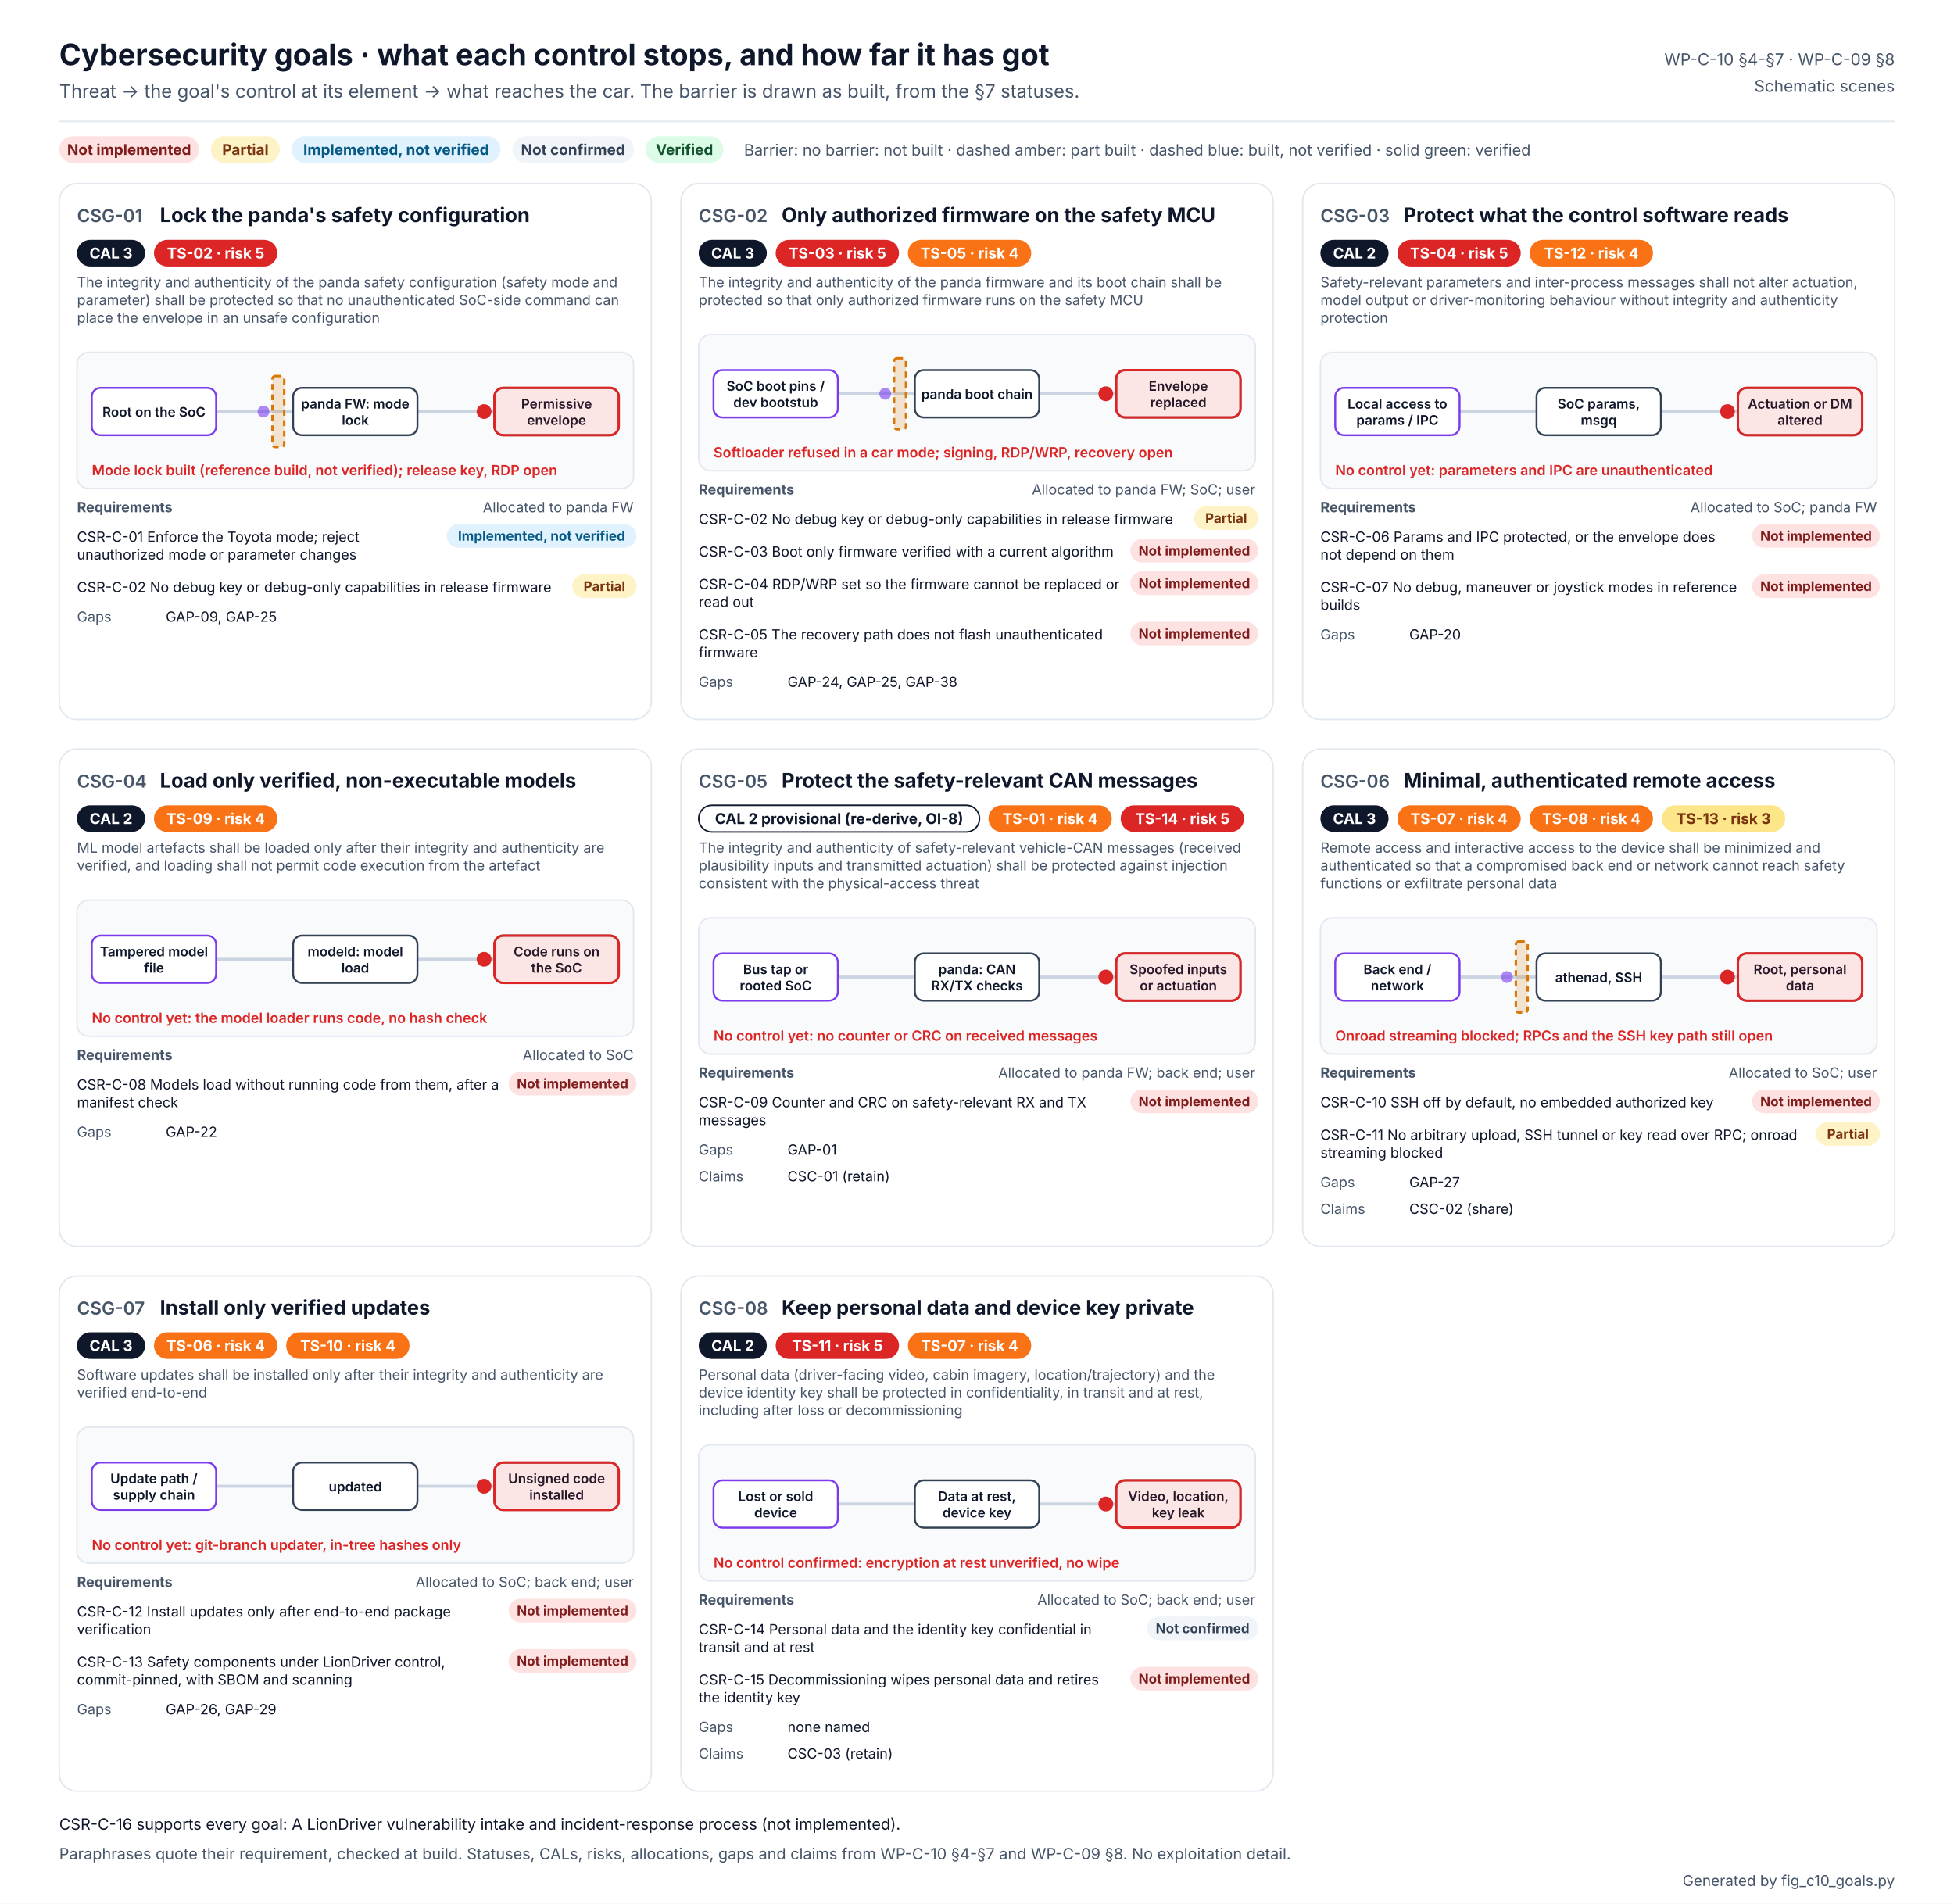
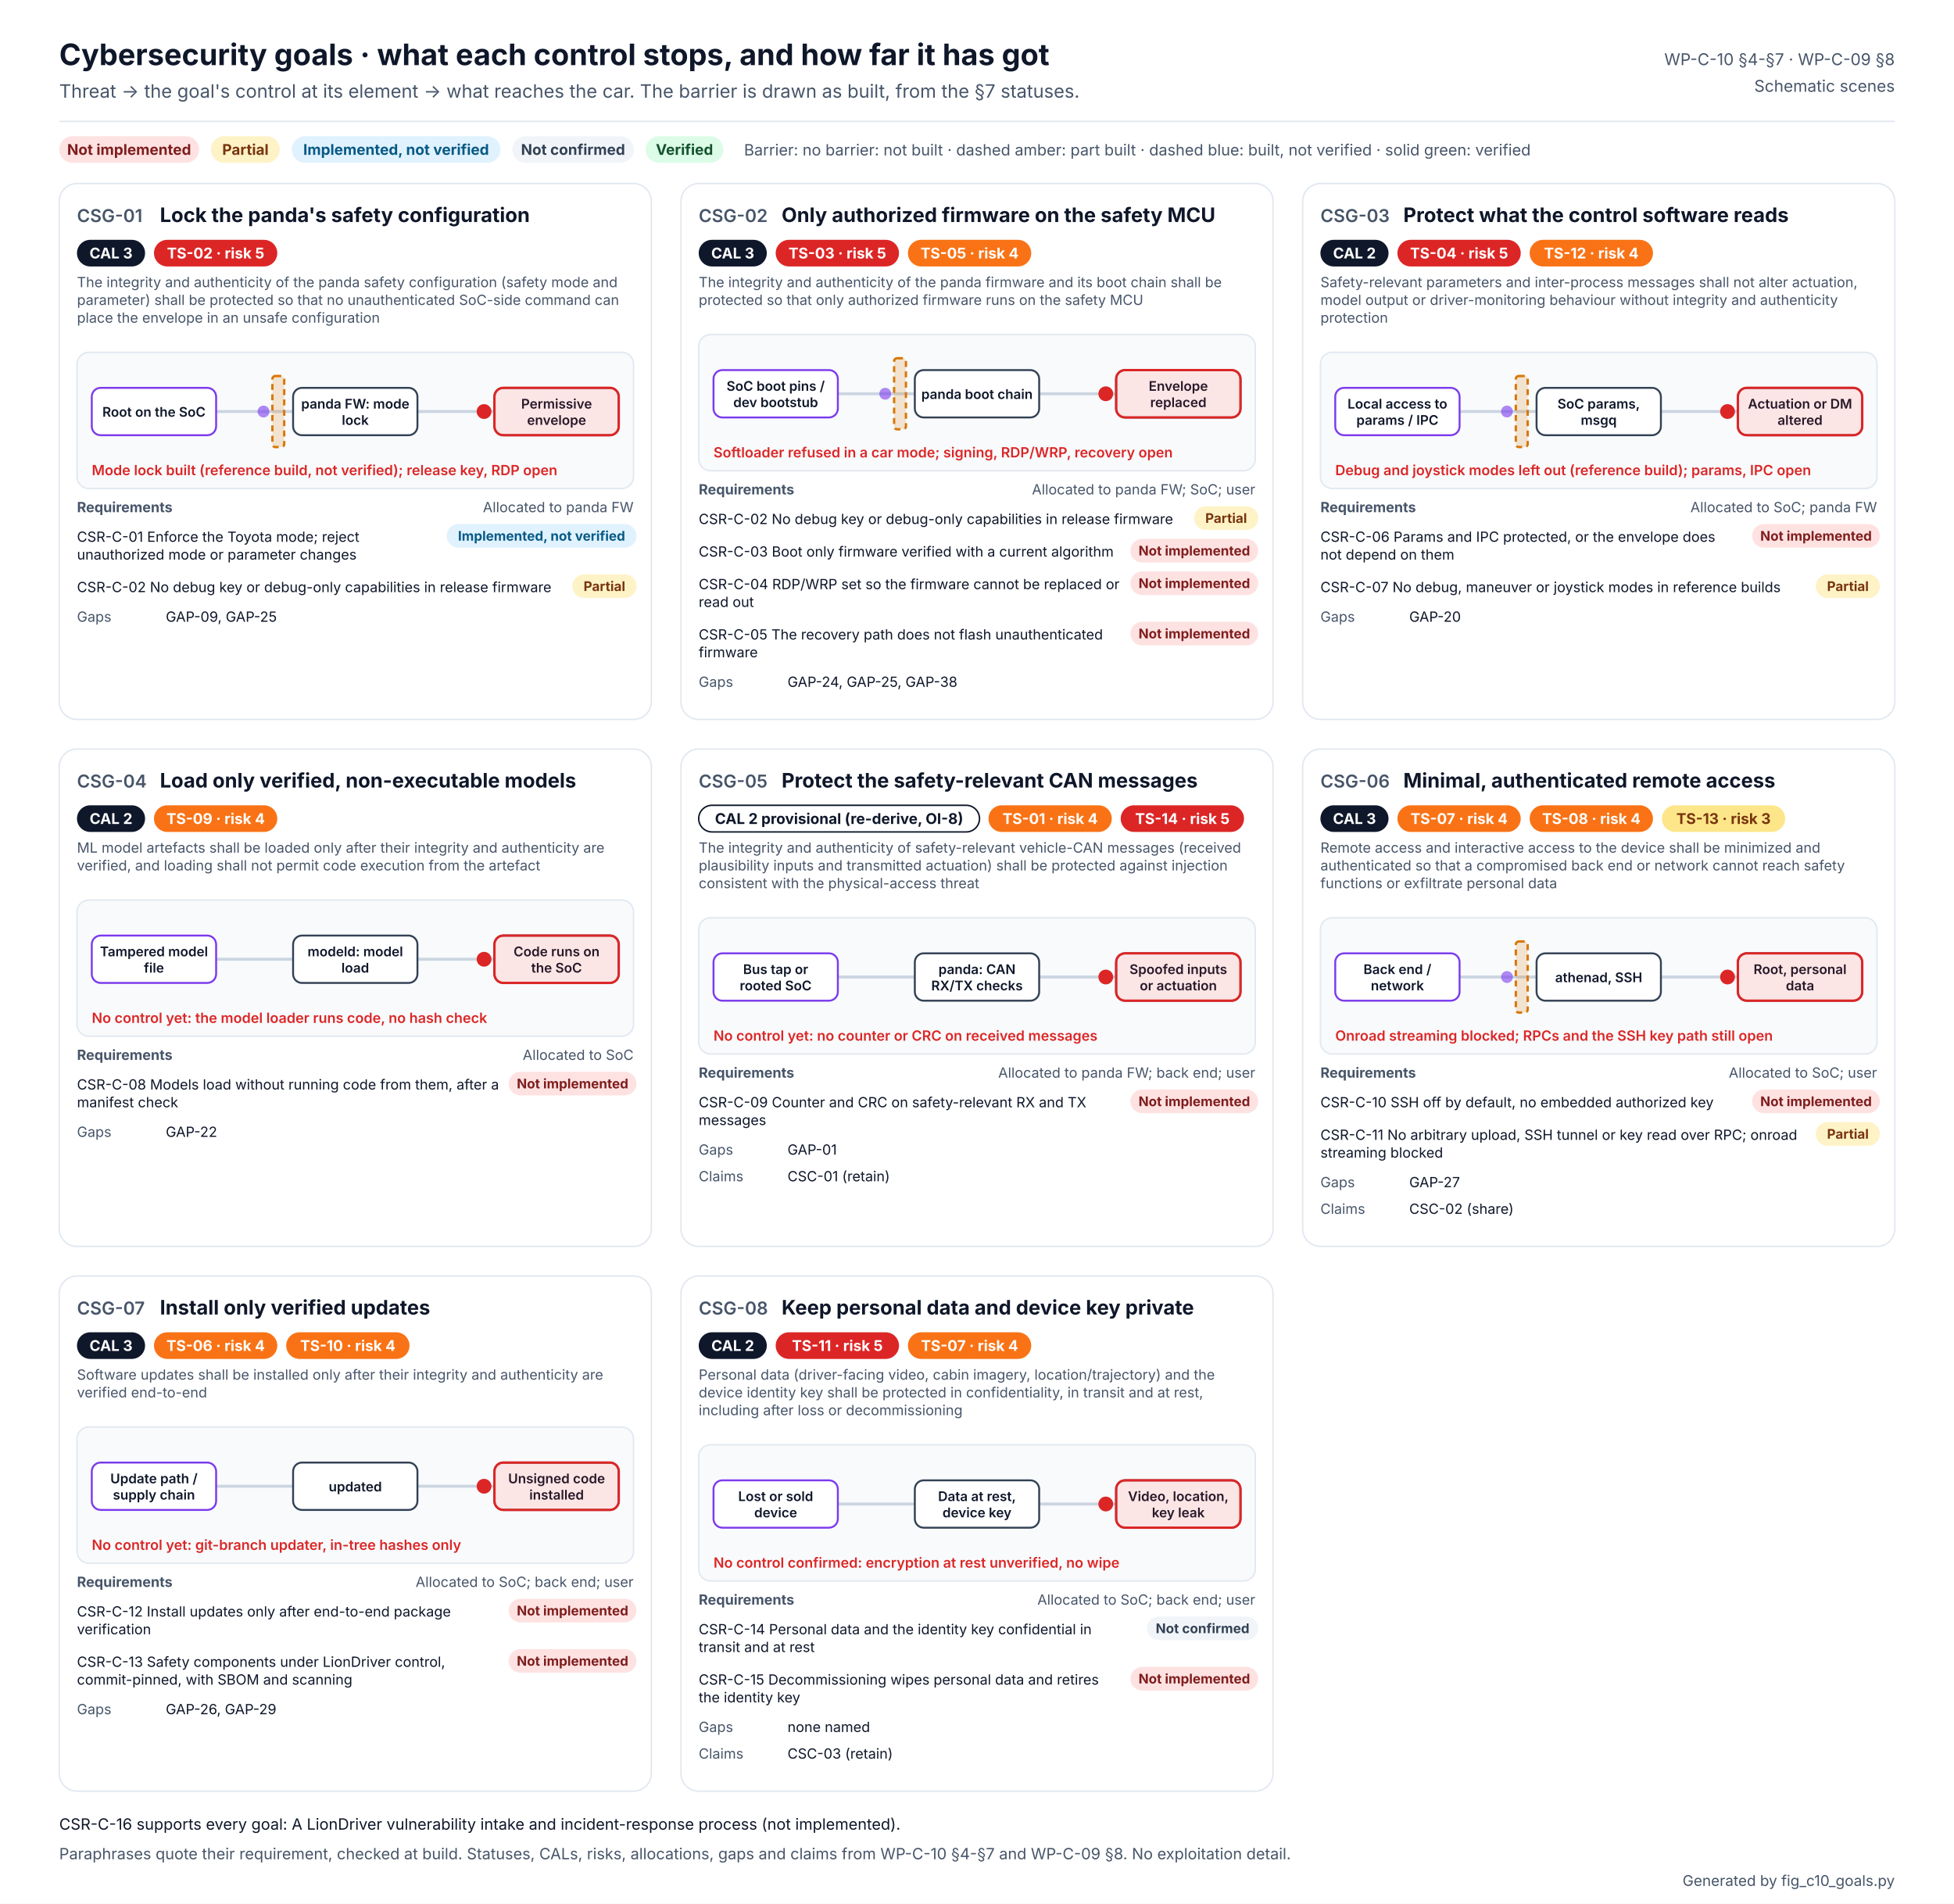
<svg xmlns="http://www.w3.org/2000/svg" width="1320" height="1286" viewBox="0 0 1320 1286" font-family="Inter, 'Segoe UI', Helvetica, Arial, sans-serif" role="img" aria-labelledby="t d">
  <defs />
  <rect width="1320" height="1286" fill="#FFFFFF" />
  <text x="40" y="44" font-size="20" fill="#0F172A" font-weight="700">Cybersecurity goals · what each control stops, and how far it has got</text>
  <text x="40" y="66" font-size="12.5" fill="#475569">Threat → the goal's control at its element → what reaches the car. The barrier is drawn as built, from the §7 statuses.</text>
  <text x="1280" y="44" font-size="11" fill="#475569" text-anchor="end">WP-C-10 §4-§7 · WP-C-09 §8</text>
  <text x="1280" y="62" font-size="11" fill="#475569" text-anchor="end">Schematic scenes</text>
  <line x1="40" y1="82" x2="1280" y2="82" stroke="#E2E8F0" />
  <rect x="40" y="92" width="94.5" height="18" rx="9" fill="#FEE2E2" />
  <text x="87.227" y="104.6" font-size="10" fill="#7F1D1D" font-weight="700" text-anchor="middle">Not implemented</text>
  <rect x="142.454" y="92" width="46.6" height="18" rx="9" fill="#FEF3C7" />
  <text x="165.778" y="104.6" font-size="10" fill="#78350F" font-weight="700" text-anchor="middle">Partial</text>
  <rect x="197.102" y="92" width="141.0" height="18" rx="9" fill="#E0F2FE" />
  <text x="267.596" y="104.6" font-size="10" fill="#075985" font-weight="700" text-anchor="middle">Implemented, not verified</text>
  <rect x="346.09" y="92" width="82.1" height="18" rx="9" fill="#F1F5F9" />
  <text x="387.116" y="104.6" font-size="10" fill="#334155" font-weight="700" text-anchor="middle">Not confirmed</text>
  <rect x="436.142" y="92" width="52.5" height="18" rx="9" fill="#DCFCE7" />
  <text x="462.381" y="104.6" font-size="10" fill="#14532D" font-weight="700" text-anchor="middle">Verified</text>
  <text x="502.62" y="105" font-size="10.5" fill="#475569">Barrier: no barrier: not built · dashed amber: part built · dashed blue: built, not verified · solid green: verified</text>
  <g>
    <rect x="40" y="124" width="400" height="362" rx="12" fill="#FFFFFF" stroke="#E2E8F0" />
    <text x="52" y="150" font-size="12" fill="#475569" font-weight="600">CSG-01</text>
    <text x="108" y="150" font-size="13.5" fill="#0F172A" font-weight="700">Lock the panda's safety configuration</text>
    <rect x="52" y="162" width="46.0" height="18" rx="9" fill="#0F172A" />
    <text x="75.006" y="174.6" font-size="10" fill="#FFFFFF" font-weight="700" text-anchor="middle">CAL 3</text>
    <rect x="104.012" y="162" width="83.3" height="18" rx="9" fill="#DC2626" />
    <text x="145.674" y="174.6" font-size="10" fill="#FFFFFF" font-weight="700" text-anchor="middle">TS-02 · risk 5</text>
    <text x="52" y="194" font-size="9.5" fill="#475569">The integrity and authenticity of the panda safety configuration (safety mode and</text>
    <text x="52" y="206" font-size="9.5" fill="#475569">parameter) shall be protected so that no unauthenticated SoC-side command can</text>
    <text x="52" y="218" font-size="9.5" fill="#475569">place the envelope in an unsafe configuration</text>
    <rect x="52" y="238.0" width="376" height="92" rx="8" fill="#F8FAFC" stroke="#E2E8F0" />
    <line x1="146.0" y1="278.0" x2="198.0" y2="278.0" stroke="#CBD5E1" stroke-width="2" />
    <line x1="282.0" y1="278.0" x2="334.0" y2="278.0" stroke="#CBD5E1" stroke-width="2" />
    <rect x="62.0" y="262.0" width="84" height="32" rx="6" fill="#FFFFFF" stroke="#7C3AED" stroke-width="1.3" />
    <text x="104" y="281.5" font-size="9" fill="#0F172A" font-weight="600" text-anchor="middle">Root on the SoC</text>
    <rect x="198.0" y="262.0" width="84" height="32" rx="6" fill="#FFFFFF" stroke="#334155" stroke-width="1.3" />
    <text x="240" y="276" font-size="9" fill="#0F172A" font-weight="600" text-anchor="middle">panda FW: mode</text>
    <text x="240" y="287" font-size="9" fill="#0F172A" font-weight="600" text-anchor="middle">lock</text>
    <rect x="334.0" y="262.0" width="84" height="32" rx="6" fill="#FFFFFF" stroke="#334155" stroke-width="1.3" />
    <text x="376" y="276" font-size="9" fill="#0F172A" font-weight="600" text-anchor="middle">Permissive</text>
    <text x="376" y="287" font-size="9" fill="#0F172A" font-weight="600" text-anchor="middle">envelope</text>
    <rect x="184.0" y="254.0" width="8" height="48" rx="2" fill="#D97706" fill-opacity="0.18" stroke="#D97706" stroke-width="1.6" stroke-dasharray="4 3" />
    <circle cx="178.0" cy="278.0" r="4" fill="#7C3AED" opacity="0.6">
      <animate attributeName="cx" values="104.0;104.0;178.0;178.0" keyTimes="0;0.1;0.45;1" dur="6s" repeatCount="indefinite" />
    </circle>
    <circle cx="327.0" cy="278.0" r="5" fill="#DC2626">
      <animate attributeName="cx" values="104.0;104.0;327.0;327.0" keyTimes="0;0.1;0.6;1" dur="6s" repeatCount="indefinite" />
    </circle>
    <rect x="334.0" y="262.0" width="84" height="32" rx="6" fill="#DC2626" fill-opacity="0.12" stroke="#DC2626" stroke-width="1.6">
      <animate attributeName="opacity" values="0;0;1;1" keyTimes="0;0.6;0.62;1" dur="6s" repeatCount="indefinite" />
    </rect>
    <text x="62" y="321" font-size="9.5" fill="#DC2626" font-weight="600">Mode lock built (reference build, not verified); release key, RDP open</text>
    <text x="52" y="346" font-size="9.5" fill="#475569" font-weight="700">Requirements</text>
    <text x="428" y="346" font-size="9.5" fill="#475569" text-anchor="end">Allocated to panda FW</text>
    <rect x="301.711" y="354" width="128.3" height="16" rx="8" fill="#E0F2FE" />
    <text x="365.855" y="365.24" font-size="9" fill="#075985" font-weight="700" text-anchor="middle">Implemented, not verified</text>
    <text x="52" y="366" font-size="9.5" fill="#0F172A">CSR-C-01 Enforce the Toyota mode; reject</text>
    <text x="52" y="378" font-size="9.5" fill="#0F172A">unauthorized mode or parameter changes</text>
    <rect x="386.617" y="388" width="43.4" height="16" rx="8" fill="#FEF3C7" />
    <text x="408.308" y="399.24" font-size="9" fill="#78350F" font-weight="700" text-anchor="middle">Partial</text>
    <text x="52" y="400" font-size="9.5" fill="#0F172A">CSR-C-02 No debug key or debug-only capabilities in release firmware</text>
    <text x="52" y="420" font-size="9.5" fill="#475569">Gaps</text>
    <text x="112" y="420" font-size="9.5" fill="#0F172A">GAP-09, GAP-25</text>
  </g>
  <g>
    <rect x="460" y="124" width="400" height="362" rx="12" fill="#FFFFFF" stroke="#E2E8F0" />
    <text x="472" y="150" font-size="12" fill="#475569" font-weight="600">CSG-02</text>
    <text x="528" y="150" font-size="13.5" fill="#0F172A" font-weight="700">Only authorized firmware on the safety MCU</text>
    <rect x="472" y="162" width="46.0" height="18" rx="9" fill="#0F172A" />
    <text x="495.006" y="174.6" font-size="10" fill="#FFFFFF" font-weight="700" text-anchor="middle">CAL 3</text>
    <rect x="524.012" y="162" width="83.3" height="18" rx="9" fill="#DC2626" />
    <text x="565.674" y="174.6" font-size="10" fill="#FFFFFF" font-weight="700" text-anchor="middle">TS-03 · risk 5</text>
    <rect x="613.336" y="162" width="83.3" height="18" rx="9" fill="#F97316" />
    <text x="654.998" y="174.6" font-size="10" fill="#FFFFFF" font-weight="700" text-anchor="middle">TS-05 · risk 4</text>
    <text x="472" y="194" font-size="9.5" fill="#475569">The integrity and authenticity of the panda firmware and its boot chain shall be</text>
    <text x="472" y="206" font-size="9.5" fill="#475569">protected so that only authorized firmware runs on the safety MCU</text>
    <rect x="472" y="226.0" width="376" height="92" rx="8" fill="#F8FAFC" stroke="#E2E8F0" />
    <line x1="566.0" y1="266.0" x2="618.0" y2="266.0" stroke="#CBD5E1" stroke-width="2" />
    <line x1="702.0" y1="266.0" x2="754.0" y2="266.0" stroke="#CBD5E1" stroke-width="2" />
    <rect x="482.0" y="250.0" width="84" height="32" rx="6" fill="#FFFFFF" stroke="#7C3AED" stroke-width="1.3" />
    <text x="524" y="264" font-size="9" fill="#0F172A" font-weight="600" text-anchor="middle">SoC boot pins /</text>
    <text x="524" y="275" font-size="9" fill="#0F172A" font-weight="600" text-anchor="middle">dev bootstub</text>
    <rect x="618.0" y="250.0" width="84" height="32" rx="6" fill="#FFFFFF" stroke="#334155" stroke-width="1.3" />
    <text x="660" y="269.5" font-size="9" fill="#0F172A" font-weight="600" text-anchor="middle">panda boot chain</text>
    <rect x="754.0" y="250.0" width="84" height="32" rx="6" fill="#FFFFFF" stroke="#334155" stroke-width="1.3" />
    <text x="796" y="264" font-size="9" fill="#0F172A" font-weight="600" text-anchor="middle">Envelope</text>
    <text x="796" y="275" font-size="9" fill="#0F172A" font-weight="600" text-anchor="middle">replaced</text>
    <rect x="604.0" y="242.0" width="8" height="48" rx="2" fill="#D97706" fill-opacity="0.18" stroke="#D97706" stroke-width="1.6" stroke-dasharray="4 3" />
    <circle cx="598.0" cy="266.0" r="4" fill="#7C3AED" opacity="0.6">
      <animate attributeName="cx" values="524.0;524.0;598.0;598.0" keyTimes="0;0.1;0.45;1" dur="6s" repeatCount="indefinite" />
    </circle>
    <circle cx="747.0" cy="266.0" r="5" fill="#DC2626">
      <animate attributeName="cx" values="524.0;524.0;747.0;747.0" keyTimes="0;0.1;0.6;1" dur="6s" repeatCount="indefinite" />
    </circle>
    <rect x="754.0" y="250.0" width="84" height="32" rx="6" fill="#DC2626" fill-opacity="0.12" stroke="#DC2626" stroke-width="1.6">
      <animate attributeName="opacity" values="0;0;1;1" keyTimes="0;0.6;0.62;1" dur="6s" repeatCount="indefinite" />
    </rect>
    <text x="482" y="309" font-size="9.5" fill="#DC2626" font-weight="600">Softloader refused in a car mode; signing, RDP/WRP, recovery open</text>
    <text x="472" y="334" font-size="9.5" fill="#475569" font-weight="700">Requirements</text>
    <text x="848" y="334" font-size="9.5" fill="#475569" text-anchor="end">Allocated to panda FW; SoC; user</text>
    <rect x="806.617" y="342" width="43.4" height="16" rx="8" fill="#FEF3C7" />
    <text x="828.308" y="353.24" font-size="9" fill="#78350F" font-weight="700" text-anchor="middle">Partial</text>
    <text x="472" y="354" font-size="9.5" fill="#0F172A">CSR-C-02 No debug key or debug-only capabilities in release firmware</text>
    <rect x="763.591" y="364" width="86.4" height="16" rx="8" fill="#FEE2E2" />
    <text x="806.796" y="375.24" font-size="9" fill="#7F1D1D" font-weight="700" text-anchor="middle">Not implemented</text>
    <text x="472" y="376" font-size="9.5" fill="#0F172A">CSR-C-03 Boot only firmware verified with a current algorithm</text>
    <rect x="763.591" y="386" width="86.4" height="16" rx="8" fill="#FEE2E2" />
    <text x="806.796" y="397.24" font-size="9" fill="#7F1D1D" font-weight="700" text-anchor="middle">Not implemented</text>
    <text x="472" y="398" font-size="9.5" fill="#0F172A">CSR-C-04 RDP/WRP set so the firmware cannot be replaced or</text>
    <text x="472" y="410" font-size="9.5" fill="#0F172A">read out</text>
    <rect x="763.591" y="420" width="86.4" height="16" rx="8" fill="#FEE2E2" />
    <text x="806.796" y="431.24" font-size="9" fill="#7F1D1D" font-weight="700" text-anchor="middle">Not implemented</text>
    <text x="472" y="432" font-size="9.5" fill="#0F172A">CSR-C-05 The recovery path does not flash unauthenticated</text>
    <text x="472" y="444" font-size="9.5" fill="#0F172A">firmware</text>
    <text x="472" y="464" font-size="9.5" fill="#475569">Gaps</text>
    <text x="532" y="464" font-size="9.5" fill="#0F172A">GAP-24, GAP-25, GAP-38</text>
  </g>
  <g>
    <rect x="880" y="124" width="400" height="362" rx="12" fill="#FFFFFF" stroke="#E2E8F0" />
    <text x="892" y="150" font-size="12" fill="#475569" font-weight="600">CSG-03</text>
    <text x="948" y="150" font-size="13.5" fill="#0F172A" font-weight="700">Protect what the control software reads</text>
    <rect x="892" y="162" width="46.0" height="18" rx="9" fill="#0F172A" />
    <text x="915.006" y="174.6" font-size="10" fill="#FFFFFF" font-weight="700" text-anchor="middle">CAL 2</text>
    <rect x="944.012" y="162" width="83.3" height="18" rx="9" fill="#DC2626" />
    <text x="985.674" y="174.6" font-size="10" fill="#FFFFFF" font-weight="700" text-anchor="middle">TS-04 · risk 5</text>
    <rect x="1033.34" y="162" width="83.3" height="18" rx="9" fill="#F97316" />
    <text x="1075" y="174.6" font-size="10" fill="#FFFFFF" font-weight="700" text-anchor="middle">TS-12 · risk 4</text>
    <text x="892" y="194" font-size="9.5" fill="#475569">Safety-relevant parameters and inter-process messages shall not alter actuation,</text>
    <text x="892" y="206" font-size="9.5" fill="#475569">model output or driver-monitoring behaviour without integrity and authenticity</text>
    <text x="892" y="218" font-size="9.5" fill="#475569">protection</text>
    <rect x="892" y="238.0" width="376" height="92" rx="8" fill="#F8FAFC" stroke="#E2E8F0" />
    <line x1="986.0" y1="278.0" x2="1038.0" y2="278.0" stroke="#CBD5E1" stroke-width="2" />
    <line x1="1122.0" y1="278.0" x2="1174.0" y2="278.0" stroke="#CBD5E1" stroke-width="2" />
    <rect x="902.0" y="262.0" width="84" height="32" rx="6" fill="#FFFFFF" stroke="#7C3AED" stroke-width="1.3" />
    <text x="944" y="276" font-size="9" fill="#0F172A" font-weight="600" text-anchor="middle">Local access to</text>
    <text x="944" y="287" font-size="9" fill="#0F172A" font-weight="600" text-anchor="middle">params / IPC</text>
    <rect x="1038.0" y="262.0" width="84" height="32" rx="6" fill="#FFFFFF" stroke="#334155" stroke-width="1.3" />
    <text x="1080" y="276" font-size="9" fill="#0F172A" font-weight="600" text-anchor="middle">SoC params,</text>
    <text x="1080" y="287" font-size="9" fill="#0F172A" font-weight="600" text-anchor="middle">msgq</text>
    <rect x="1174.0" y="262.0" width="84" height="32" rx="6" fill="#FFFFFF" stroke="#334155" stroke-width="1.3" />
    <text x="1216" y="276" font-size="9" fill="#0F172A" font-weight="600" text-anchor="middle">Actuation or DM</text>
    <text x="1216" y="287" font-size="9" fill="#0F172A" font-weight="600" text-anchor="middle">altered</text>
+     <rect x="1024.0" y="254.0" width="8" height="48" rx="2" fill="#D97706" fill-opacity="0.18" stroke="#D97706" stroke-width="1.6" stroke-dasharray="4 3" />
+     <circle cx="1018.0" cy="278.0" r="4" fill="#7C3AED" opacity="0.6">
+       <animate attributeName="cx" values="944.0;944.0;1018.0;1018.0" keyTimes="0;0.1;0.45;1" dur="6s" repeatCount="indefinite" />
+     </circle>
    <circle cx="1167.0" cy="278.0" r="5" fill="#DC2626">
      <animate attributeName="cx" values="944.0;944.0;1167.0;1167.0" keyTimes="0;0.1;0.6;1" dur="6s" repeatCount="indefinite" />
    </circle>
    <rect x="1174.0" y="262.0" width="84" height="32" rx="6" fill="#DC2626" fill-opacity="0.12" stroke="#DC2626" stroke-width="1.6">
      <animate attributeName="opacity" values="0;0;1;1" keyTimes="0;0.6;0.62;1" dur="6s" repeatCount="indefinite" />
    </rect>
-     <text x="902" y="321" font-size="9.5" fill="#DC2626" font-weight="600">No control yet: parameters and IPC are unauthenticated</text>
+     <text x="902" y="321" font-size="9.5" fill="#DC2626" font-weight="600">Debug and joystick modes left out (reference build); params, IPC open</text>
    <text x="892" y="346" font-size="9.5" fill="#475569" font-weight="700">Requirements</text>
    <text x="1268" y="346" font-size="9.5" fill="#475569" text-anchor="end">Allocated to SoC; panda FW</text>
    <rect x="1183.59" y="354" width="86.4" height="16" rx="8" fill="#FEE2E2" />
    <text x="1226.8" y="365.24" font-size="9" fill="#7F1D1D" font-weight="700" text-anchor="middle">Not implemented</text>
    <text x="892" y="366" font-size="9.5" fill="#0F172A">CSR-C-06 Params and IPC protected, or the envelope does</text>
    <text x="892" y="378" font-size="9.5" fill="#0F172A">not depend on them</text>
-     <rect x="1183.59" y="388" width="86.4" height="16" rx="8" fill="#FEE2E2" />
-     <text x="1226.8" y="399.24" font-size="9" fill="#7F1D1D" font-weight="700" text-anchor="middle">Not implemented</text>
-     <text x="892" y="400" font-size="9.5" fill="#0F172A">CSR-C-07 No debug, maneuver or joystick modes in reference</text>
-     <text x="892" y="412" font-size="9.5" fill="#0F172A">builds</text>
-     <text x="892" y="432" font-size="9.5" fill="#475569">Gaps</text>
-     <text x="952" y="432" font-size="9.5" fill="#0F172A">GAP-20</text>
+     <rect x="1226.62" y="388" width="43.4" height="16" rx="8" fill="#FEF3C7" />
+     <text x="1248.31" y="399.24" font-size="9" fill="#78350F" font-weight="700" text-anchor="middle">Partial</text>
+     <text x="892" y="400" font-size="9.5" fill="#0F172A">CSR-C-07 No debug, maneuver or joystick modes in reference builds</text>
+     <text x="892" y="420" font-size="9.5" fill="#475569">Gaps</text>
+     <text x="952" y="420" font-size="9.5" fill="#0F172A">GAP-20</text>
  </g>
  <g>
    <rect x="40" y="506" width="400" height="336" rx="12" fill="#FFFFFF" stroke="#E2E8F0" />
    <text x="52" y="532" font-size="12" fill="#475569" font-weight="600">CSG-04</text>
    <text x="108" y="532" font-size="13.5" fill="#0F172A" font-weight="700">Load only verified, non-executable models</text>
    <rect x="52" y="544" width="46.0" height="18" rx="9" fill="#0F172A" />
    <text x="75.006" y="556.6" font-size="10" fill="#FFFFFF" font-weight="700" text-anchor="middle">CAL 2</text>
    <rect x="104.012" y="544" width="83.3" height="18" rx="9" fill="#F97316" />
    <text x="145.674" y="556.6" font-size="10" fill="#FFFFFF" font-weight="700" text-anchor="middle">TS-09 · risk 4</text>
    <text x="52" y="576" font-size="9.5" fill="#475569">ML model artefacts shall be loaded only after their integrity and authenticity are</text>
    <text x="52" y="588" font-size="9.5" fill="#475569">verified, and loading shall not permit code execution from the artefact</text>
    <rect x="52" y="608.0" width="376" height="92" rx="8" fill="#F8FAFC" stroke="#E2E8F0" />
    <line x1="146.0" y1="648.0" x2="198.0" y2="648.0" stroke="#CBD5E1" stroke-width="2" />
    <line x1="282.0" y1="648.0" x2="334.0" y2="648.0" stroke="#CBD5E1" stroke-width="2" />
    <rect x="62.0" y="632.0" width="84" height="32" rx="6" fill="#FFFFFF" stroke="#7C3AED" stroke-width="1.3" />
    <text x="104" y="646" font-size="9" fill="#0F172A" font-weight="600" text-anchor="middle">Tampered model</text>
    <text x="104" y="657" font-size="9" fill="#0F172A" font-weight="600" text-anchor="middle">file</text>
    <rect x="198.0" y="632.0" width="84" height="32" rx="6" fill="#FFFFFF" stroke="#334155" stroke-width="1.3" />
    <text x="240" y="646" font-size="9" fill="#0F172A" font-weight="600" text-anchor="middle">modeld: model</text>
    <text x="240" y="657" font-size="9" fill="#0F172A" font-weight="600" text-anchor="middle">load</text>
    <rect x="334.0" y="632.0" width="84" height="32" rx="6" fill="#FFFFFF" stroke="#334155" stroke-width="1.3" />
    <text x="376" y="646" font-size="9" fill="#0F172A" font-weight="600" text-anchor="middle">Code runs on</text>
    <text x="376" y="657" font-size="9" fill="#0F172A" font-weight="600" text-anchor="middle">the SoC</text>
    <circle cx="327.0" cy="648.0" r="5" fill="#DC2626">
      <animate attributeName="cx" values="104.0;104.0;327.0;327.0" keyTimes="0;0.1;0.6;1" dur="6s" repeatCount="indefinite" />
    </circle>
    <rect x="334.0" y="632.0" width="84" height="32" rx="6" fill="#DC2626" fill-opacity="0.12" stroke="#DC2626" stroke-width="1.6">
      <animate attributeName="opacity" values="0;0;1;1" keyTimes="0;0.6;0.62;1" dur="6s" repeatCount="indefinite" />
    </rect>
    <text x="62" y="691" font-size="9.5" fill="#DC2626" font-weight="600">No control yet: the model loader runs code, no hash check</text>
    <text x="52" y="716" font-size="9.5" fill="#475569" font-weight="700">Requirements</text>
    <text x="428" y="716" font-size="9.5" fill="#475569" text-anchor="end">Allocated to SoC</text>
    <rect x="343.591" y="724" width="86.4" height="16" rx="8" fill="#FEE2E2" />
    <text x="386.796" y="735.24" font-size="9" fill="#7F1D1D" font-weight="700" text-anchor="middle">Not implemented</text>
    <text x="52" y="736" font-size="9.5" fill="#0F172A">CSR-C-08 Models load without running code from them, after a</text>
    <text x="52" y="748" font-size="9.5" fill="#0F172A">manifest check</text>
    <text x="52" y="768" font-size="9.5" fill="#475569">Gaps</text>
    <text x="112" y="768" font-size="9.5" fill="#0F172A">GAP-22</text>
  </g>
  <g>
    <rect x="460" y="506" width="400" height="336" rx="12" fill="#FFFFFF" stroke="#E2E8F0" />
    <text x="472" y="532" font-size="12" fill="#475569" font-weight="600">CSG-05</text>
    <text x="528" y="532" font-size="13.5" fill="#0F172A" font-weight="700">Protect the safety-relevant CAN messages</text>
    <rect x="472" y="544" width="189.7" height="18" rx="9" fill="#FFFFFF" stroke="#0F172A" />
    <text x="566.874" y="556.6" font-size="10" fill="#0F172A" font-weight="700" text-anchor="middle">CAL 2 provisional (re-derive, OI-8)</text>
    <rect x="667.748" y="544" width="83.3" height="18" rx="9" fill="#F97316" />
    <text x="709.41" y="556.6" font-size="10" fill="#FFFFFF" font-weight="700" text-anchor="middle">TS-01 · risk 4</text>
    <rect x="757.072" y="544" width="83.3" height="18" rx="9" fill="#DC2626" />
    <text x="798.734" y="556.6" font-size="10" fill="#FFFFFF" font-weight="700" text-anchor="middle">TS-14 · risk 5</text>
    <text x="472" y="576" font-size="9.5" fill="#475569">The integrity and authenticity of safety-relevant vehicle-CAN messages (received</text>
    <text x="472" y="588" font-size="9.5" fill="#475569">plausibility inputs and transmitted actuation) shall be protected against injection</text>
    <text x="472" y="600" font-size="9.5" fill="#475569">consistent with the physical-access threat</text>
    <rect x="472" y="620.0" width="376" height="92" rx="8" fill="#F8FAFC" stroke="#E2E8F0" />
    <line x1="566.0" y1="660.0" x2="618.0" y2="660.0" stroke="#CBD5E1" stroke-width="2" />
    <line x1="702.0" y1="660.0" x2="754.0" y2="660.0" stroke="#CBD5E1" stroke-width="2" />
    <rect x="482.0" y="644.0" width="84" height="32" rx="6" fill="#FFFFFF" stroke="#7C3AED" stroke-width="1.3" />
    <text x="524" y="658" font-size="9" fill="#0F172A" font-weight="600" text-anchor="middle">Bus tap or</text>
    <text x="524" y="669" font-size="9" fill="#0F172A" font-weight="600" text-anchor="middle">rooted SoC</text>
    <rect x="618.0" y="644.0" width="84" height="32" rx="6" fill="#FFFFFF" stroke="#334155" stroke-width="1.3" />
    <text x="660" y="658" font-size="9" fill="#0F172A" font-weight="600" text-anchor="middle">panda: CAN</text>
    <text x="660" y="669" font-size="9" fill="#0F172A" font-weight="600" text-anchor="middle">RX/TX checks</text>
    <rect x="754.0" y="644.0" width="84" height="32" rx="6" fill="#FFFFFF" stroke="#334155" stroke-width="1.3" />
    <text x="796" y="658" font-size="9" fill="#0F172A" font-weight="600" text-anchor="middle">Spoofed inputs</text>
    <text x="796" y="669" font-size="9" fill="#0F172A" font-weight="600" text-anchor="middle">or actuation</text>
    <circle cx="747.0" cy="660.0" r="5" fill="#DC2626">
      <animate attributeName="cx" values="524.0;524.0;747.0;747.0" keyTimes="0;0.1;0.6;1" dur="6s" repeatCount="indefinite" />
    </circle>
    <rect x="754.0" y="644.0" width="84" height="32" rx="6" fill="#DC2626" fill-opacity="0.12" stroke="#DC2626" stroke-width="1.6">
      <animate attributeName="opacity" values="0;0;1;1" keyTimes="0;0.6;0.62;1" dur="6s" repeatCount="indefinite" />
    </rect>
    <text x="482" y="703" font-size="9.5" fill="#DC2626" font-weight="600">No control yet: no counter or CRC on received messages</text>
    <text x="472" y="728" font-size="9.5" fill="#475569" font-weight="700">Requirements</text>
    <text x="848" y="728" font-size="9.5" fill="#475569" text-anchor="end">Allocated to panda FW; back end; user</text>
    <rect x="763.591" y="736" width="86.4" height="16" rx="8" fill="#FEE2E2" />
    <text x="806.796" y="747.24" font-size="9" fill="#7F1D1D" font-weight="700" text-anchor="middle">Not implemented</text>
    <text x="472" y="748" font-size="9.5" fill="#0F172A">CSR-C-09 Counter and CRC on safety-relevant RX and TX</text>
    <text x="472" y="760" font-size="9.5" fill="#0F172A">messages</text>
    <text x="472" y="780" font-size="9.5" fill="#475569">Gaps</text>
    <text x="532" y="780" font-size="9.5" fill="#0F172A">GAP-01</text>
    <text x="472" y="798" font-size="9.5" fill="#475569">Claims</text>
    <text x="532" y="798" font-size="9.5" fill="#0F172A">CSC-01 (retain)</text>
  </g>
  <g>
    <rect x="880" y="506" width="400" height="336" rx="12" fill="#FFFFFF" stroke="#E2E8F0" />
    <text x="892" y="532" font-size="12" fill="#475569" font-weight="600">CSG-06</text>
    <text x="948" y="532" font-size="13.5" fill="#0F172A" font-weight="700">Minimal, authenticated remote access</text>
    <rect x="892" y="544" width="46.0" height="18" rx="9" fill="#0F172A" />
    <text x="915.006" y="556.6" font-size="10" fill="#FFFFFF" font-weight="700" text-anchor="middle">CAL 3</text>
    <rect x="944.012" y="544" width="83.3" height="18" rx="9" fill="#F97316" />
    <text x="985.674" y="556.6" font-size="10" fill="#FFFFFF" font-weight="700" text-anchor="middle">TS-07 · risk 4</text>
    <rect x="1033.34" y="544" width="83.3" height="18" rx="9" fill="#F97316" />
    <text x="1075" y="556.6" font-size="10" fill="#FFFFFF" font-weight="700" text-anchor="middle">TS-08 · risk 4</text>
    <rect x="1122.66" y="544" width="83.3" height="18" rx="9" fill="#FDE68A" />
    <text x="1164.32" y="556.6" font-size="10" fill="#78350F" font-weight="700" text-anchor="middle">TS-13 · risk 3</text>
    <text x="892" y="576" font-size="9.5" fill="#475569">Remote access and interactive access to the device shall be minimized and</text>
    <text x="892" y="588" font-size="9.5" fill="#475569">authenticated so that a compromised back end or network cannot reach safety</text>
    <text x="892" y="600" font-size="9.5" fill="#475569">functions or exfiltrate personal data</text>
    <rect x="892" y="620.0" width="376" height="92" rx="8" fill="#F8FAFC" stroke="#E2E8F0" />
    <line x1="986.0" y1="660.0" x2="1038.0" y2="660.0" stroke="#CBD5E1" stroke-width="2" />
    <line x1="1122.0" y1="660.0" x2="1174.0" y2="660.0" stroke="#CBD5E1" stroke-width="2" />
    <rect x="902.0" y="644.0" width="84" height="32" rx="6" fill="#FFFFFF" stroke="#7C3AED" stroke-width="1.3" />
    <text x="944" y="658" font-size="9" fill="#0F172A" font-weight="600" text-anchor="middle">Back end /</text>
    <text x="944" y="669" font-size="9" fill="#0F172A" font-weight="600" text-anchor="middle">network</text>
    <rect x="1038.0" y="644.0" width="84" height="32" rx="6" fill="#FFFFFF" stroke="#334155" stroke-width="1.3" />
    <text x="1080" y="663.5" font-size="9" fill="#0F172A" font-weight="600" text-anchor="middle">athenad, SSH</text>
    <rect x="1174.0" y="644.0" width="84" height="32" rx="6" fill="#FFFFFF" stroke="#334155" stroke-width="1.3" />
    <text x="1216" y="658" font-size="9" fill="#0F172A" font-weight="600" text-anchor="middle">Root, personal</text>
    <text x="1216" y="669" font-size="9" fill="#0F172A" font-weight="600" text-anchor="middle">data</text>
    <rect x="1024.0" y="636.0" width="8" height="48" rx="2" fill="#D97706" fill-opacity="0.18" stroke="#D97706" stroke-width="1.6" stroke-dasharray="4 3" />
    <circle cx="1018.0" cy="660.0" r="4" fill="#7C3AED" opacity="0.6">
      <animate attributeName="cx" values="944.0;944.0;1018.0;1018.0" keyTimes="0;0.1;0.45;1" dur="6s" repeatCount="indefinite" />
    </circle>
    <circle cx="1167.0" cy="660.0" r="5" fill="#DC2626">
      <animate attributeName="cx" values="944.0;944.0;1167.0;1167.0" keyTimes="0;0.1;0.6;1" dur="6s" repeatCount="indefinite" />
    </circle>
    <rect x="1174.0" y="644.0" width="84" height="32" rx="6" fill="#DC2626" fill-opacity="0.12" stroke="#DC2626" stroke-width="1.6">
      <animate attributeName="opacity" values="0;0;1;1" keyTimes="0;0.6;0.62;1" dur="6s" repeatCount="indefinite" />
    </rect>
    <text x="902" y="703" font-size="9.5" fill="#DC2626" font-weight="600">Onroad streaming blocked; RPCs and the SSH key path still open</text>
    <text x="892" y="728" font-size="9.5" fill="#475569" font-weight="700">Requirements</text>
    <text x="1268" y="728" font-size="9.5" fill="#475569" text-anchor="end">Allocated to SoC; user</text>
    <rect x="1183.59" y="736" width="86.4" height="16" rx="8" fill="#FEE2E2" />
    <text x="1226.8" y="747.24" font-size="9" fill="#7F1D1D" font-weight="700" text-anchor="middle">Not implemented</text>
    <text x="892" y="748" font-size="9.5" fill="#0F172A">CSR-C-10 SSH off by default, no embedded authorized key</text>
    <rect x="1226.62" y="758" width="43.4" height="16" rx="8" fill="#FEF3C7" />
    <text x="1248.31" y="769.24" font-size="9" fill="#78350F" font-weight="700" text-anchor="middle">Partial</text>
    <text x="892" y="770" font-size="9.5" fill="#0F172A">CSR-C-11 No arbitrary upload, SSH tunnel or key read over RPC; onroad</text>
    <text x="892" y="782" font-size="9.5" fill="#0F172A">streaming blocked</text>
    <text x="892" y="802" font-size="9.5" fill="#475569">Gaps</text>
    <text x="952" y="802" font-size="9.5" fill="#0F172A">GAP-27</text>
    <text x="892" y="820" font-size="9.5" fill="#475569">Claims</text>
    <text x="952" y="820" font-size="9.5" fill="#0F172A">CSC-02 (share)</text>
  </g>
  <g>
    <rect x="40" y="862" width="400" height="348" rx="12" fill="#FFFFFF" stroke="#E2E8F0" />
    <text x="52" y="888" font-size="12" fill="#475569" font-weight="600">CSG-07</text>
    <text x="108" y="888" font-size="13.5" fill="#0F172A" font-weight="700">Install only verified updates</text>
    <rect x="52" y="900" width="46.0" height="18" rx="9" fill="#0F172A" />
    <text x="75.006" y="912.6" font-size="10" fill="#FFFFFF" font-weight="700" text-anchor="middle">CAL 3</text>
    <rect x="104.012" y="900" width="83.3" height="18" rx="9" fill="#F97316" />
    <text x="145.674" y="912.6" font-size="10" fill="#FFFFFF" font-weight="700" text-anchor="middle">TS-06 · risk 4</text>
    <rect x="193.336" y="900" width="83.3" height="18" rx="9" fill="#F97316" />
    <text x="234.998" y="912.6" font-size="10" fill="#FFFFFF" font-weight="700" text-anchor="middle">TS-10 · risk 4</text>
    <text x="52" y="932" font-size="9.5" fill="#475569">Software updates shall be installed only after their integrity and authenticity are</text>
    <text x="52" y="944" font-size="9.5" fill="#475569">verified end-to-end</text>
    <rect x="52" y="964.0" width="376" height="92" rx="8" fill="#F8FAFC" stroke="#E2E8F0" />
    <line x1="146.0" y1="1004.0" x2="198.0" y2="1004.0" stroke="#CBD5E1" stroke-width="2" />
    <line x1="282.0" y1="1004.0" x2="334.0" y2="1004.0" stroke="#CBD5E1" stroke-width="2" />
    <rect x="62.0" y="988.0" width="84" height="32" rx="6" fill="#FFFFFF" stroke="#7C3AED" stroke-width="1.3" />
    <text x="104" y="1002" font-size="9" fill="#0F172A" font-weight="600" text-anchor="middle">Update path /</text>
    <text x="104" y="1013" font-size="9" fill="#0F172A" font-weight="600" text-anchor="middle">supply chain</text>
    <rect x="198.0" y="988.0" width="84" height="32" rx="6" fill="#FFFFFF" stroke="#334155" stroke-width="1.3" />
    <text x="240" y="1007.5" font-size="9" fill="#0F172A" font-weight="600" text-anchor="middle">updated</text>
    <rect x="334.0" y="988.0" width="84" height="32" rx="6" fill="#FFFFFF" stroke="#334155" stroke-width="1.3" />
    <text x="376" y="1002" font-size="9" fill="#0F172A" font-weight="600" text-anchor="middle">Unsigned code</text>
    <text x="376" y="1013" font-size="9" fill="#0F172A" font-weight="600" text-anchor="middle">installed</text>
    <circle cx="327.0" cy="1004.0" r="5" fill="#DC2626">
      <animate attributeName="cx" values="104.0;104.0;327.0;327.0" keyTimes="0;0.1;0.6;1" dur="6s" repeatCount="indefinite" />
    </circle>
    <rect x="334.0" y="988.0" width="84" height="32" rx="6" fill="#DC2626" fill-opacity="0.12" stroke="#DC2626" stroke-width="1.6">
      <animate attributeName="opacity" values="0;0;1;1" keyTimes="0;0.6;0.62;1" dur="6s" repeatCount="indefinite" />
    </rect>
    <text x="62" y="1047" font-size="9.5" fill="#DC2626" font-weight="600">No control yet: git-branch updater, in-tree hashes only</text>
    <text x="52" y="1072" font-size="9.5" fill="#475569" font-weight="700">Requirements</text>
    <text x="428" y="1072" font-size="9.5" fill="#475569" text-anchor="end">Allocated to SoC; back end; user</text>
    <rect x="343.591" y="1080" width="86.4" height="16" rx="8" fill="#FEE2E2" />
    <text x="386.796" y="1091.24" font-size="9" fill="#7F1D1D" font-weight="700" text-anchor="middle">Not implemented</text>
    <text x="52" y="1092" font-size="9.5" fill="#0F172A">CSR-C-12 Install updates only after end-to-end package</text>
    <text x="52" y="1104" font-size="9.5" fill="#0F172A">verification</text>
    <rect x="343.591" y="1114" width="86.4" height="16" rx="8" fill="#FEE2E2" />
    <text x="386.796" y="1125.24" font-size="9" fill="#7F1D1D" font-weight="700" text-anchor="middle">Not implemented</text>
    <text x="52" y="1126" font-size="9.5" fill="#0F172A">CSR-C-13 Safety components under LionDriver control,</text>
    <text x="52" y="1138" font-size="9.5" fill="#0F172A">commit-pinned, with SBOM and scanning</text>
    <text x="52" y="1158" font-size="9.5" fill="#475569">Gaps</text>
    <text x="112" y="1158" font-size="9.5" fill="#0F172A">GAP-26, GAP-29</text>
  </g>
  <g>
    <rect x="460" y="862" width="400" height="348" rx="12" fill="#FFFFFF" stroke="#E2E8F0" />
    <text x="472" y="888" font-size="12" fill="#475569" font-weight="600">CSG-08</text>
    <text x="528" y="888" font-size="13.5" fill="#0F172A" font-weight="700">Keep personal data and device key private</text>
    <rect x="472" y="900" width="46.0" height="18" rx="9" fill="#0F172A" />
    <text x="495.006" y="912.6" font-size="10" fill="#FFFFFF" font-weight="700" text-anchor="middle">CAL 2</text>
    <rect x="524.012" y="900" width="83.3" height="18" rx="9" fill="#DC2626" />
    <text x="565.674" y="912.6" font-size="10" fill="#FFFFFF" font-weight="700" text-anchor="middle">TS-11 · risk 5</text>
    <rect x="613.336" y="900" width="83.3" height="18" rx="9" fill="#F97316" />
    <text x="654.998" y="912.6" font-size="10" fill="#FFFFFF" font-weight="700" text-anchor="middle">TS-07 · risk 4</text>
    <text x="472" y="932" font-size="9.5" fill="#475569">Personal data (driver-facing video, cabin imagery, location/trajectory) and the</text>
    <text x="472" y="944" font-size="9.5" fill="#475569">device identity key shall be protected in confidentiality, in transit and at rest,</text>
    <text x="472" y="956" font-size="9.5" fill="#475569">including after loss or decommissioning</text>
    <rect x="472" y="976.0" width="376" height="92" rx="8" fill="#F8FAFC" stroke="#E2E8F0" />
    <line x1="566.0" y1="1016.0" x2="618.0" y2="1016.0" stroke="#CBD5E1" stroke-width="2" />
    <line x1="702.0" y1="1016.0" x2="754.0" y2="1016.0" stroke="#CBD5E1" stroke-width="2" />
    <rect x="482.0" y="1000.0" width="84" height="32" rx="6" fill="#FFFFFF" stroke="#7C3AED" stroke-width="1.3" />
    <text x="524" y="1014" font-size="9" fill="#0F172A" font-weight="600" text-anchor="middle">Lost or sold</text>
    <text x="524" y="1025" font-size="9" fill="#0F172A" font-weight="600" text-anchor="middle">device</text>
    <rect x="618.0" y="1000.0" width="84" height="32" rx="6" fill="#FFFFFF" stroke="#334155" stroke-width="1.3" />
    <text x="660" y="1014" font-size="9" fill="#0F172A" font-weight="600" text-anchor="middle">Data at rest,</text>
    <text x="660" y="1025" font-size="9" fill="#0F172A" font-weight="600" text-anchor="middle">device key</text>
    <rect x="754.0" y="1000.0" width="84" height="32" rx="6" fill="#FFFFFF" stroke="#334155" stroke-width="1.3" />
    <text x="796" y="1014" font-size="9" fill="#0F172A" font-weight="600" text-anchor="middle">Video, location,</text>
    <text x="796" y="1025" font-size="9" fill="#0F172A" font-weight="600" text-anchor="middle">key leak</text>
    <circle cx="747.0" cy="1016.0" r="5" fill="#DC2626">
      <animate attributeName="cx" values="524.0;524.0;747.0;747.0" keyTimes="0;0.1;0.6;1" dur="6s" repeatCount="indefinite" />
    </circle>
    <rect x="754.0" y="1000.0" width="84" height="32" rx="6" fill="#DC2626" fill-opacity="0.12" stroke="#DC2626" stroke-width="1.6">
      <animate attributeName="opacity" values="0;0;1;1" keyTimes="0;0.6;0.62;1" dur="6s" repeatCount="indefinite" />
    </rect>
    <text x="482" y="1059" font-size="9.5" fill="#DC2626" font-weight="600">No control confirmed: encryption at rest unverified, no wipe</text>
    <text x="472" y="1084" font-size="9.5" fill="#475569" font-weight="700">Requirements</text>
    <text x="848" y="1084" font-size="9.5" fill="#475569" text-anchor="end">Allocated to SoC; back end; user</text>
    <rect x="774.753" y="1092" width="75.2" height="16" rx="8" fill="#F1F5F9" />
    <text x="812.377" y="1103.24" font-size="9" fill="#334155" font-weight="700" text-anchor="middle">Not confirmed</text>
    <text x="472" y="1104" font-size="9.5" fill="#0F172A">CSR-C-14 Personal data and the identity key confidential in</text>
    <text x="472" y="1116" font-size="9.5" fill="#0F172A">transit and at rest</text>
    <rect x="763.591" y="1126" width="86.4" height="16" rx="8" fill="#FEE2E2" />
    <text x="806.796" y="1137.24" font-size="9" fill="#7F1D1D" font-weight="700" text-anchor="middle">Not implemented</text>
    <text x="472" y="1138" font-size="9.5" fill="#0F172A">CSR-C-15 Decommissioning wipes personal data and retires</text>
    <text x="472" y="1150" font-size="9.5" fill="#0F172A">the identity key</text>
    <text x="472" y="1170" font-size="9.5" fill="#475569">Gaps</text>
    <text x="532" y="1170" font-size="9.5" fill="#0F172A">none named</text>
    <text x="472" y="1188" font-size="9.5" fill="#475569">Claims</text>
    <text x="532" y="1188" font-size="9.5" fill="#0F172A">CSC-03 (retain)</text>
  </g>
  <text x="40" y="1236" font-size="10.5" fill="#0F172A">CSR-C-16 supports every goal: A LionDriver vulnerability intake and incident-response process (not implemented).</text>
  <text x="40" y="1256" font-size="10.5" fill="#475569">Paraphrases quote their requirement, checked at build. Statuses, CALs, risks, allocations, gaps and claims from WP-C-10 §4-§7 and WP-C-09 §8. No exploitation detail.</text>
  <text x="1280" y="1274" font-size="10" fill="#475569" text-anchor="end">Generated by fig_c10_goals.py</text>
</svg>
